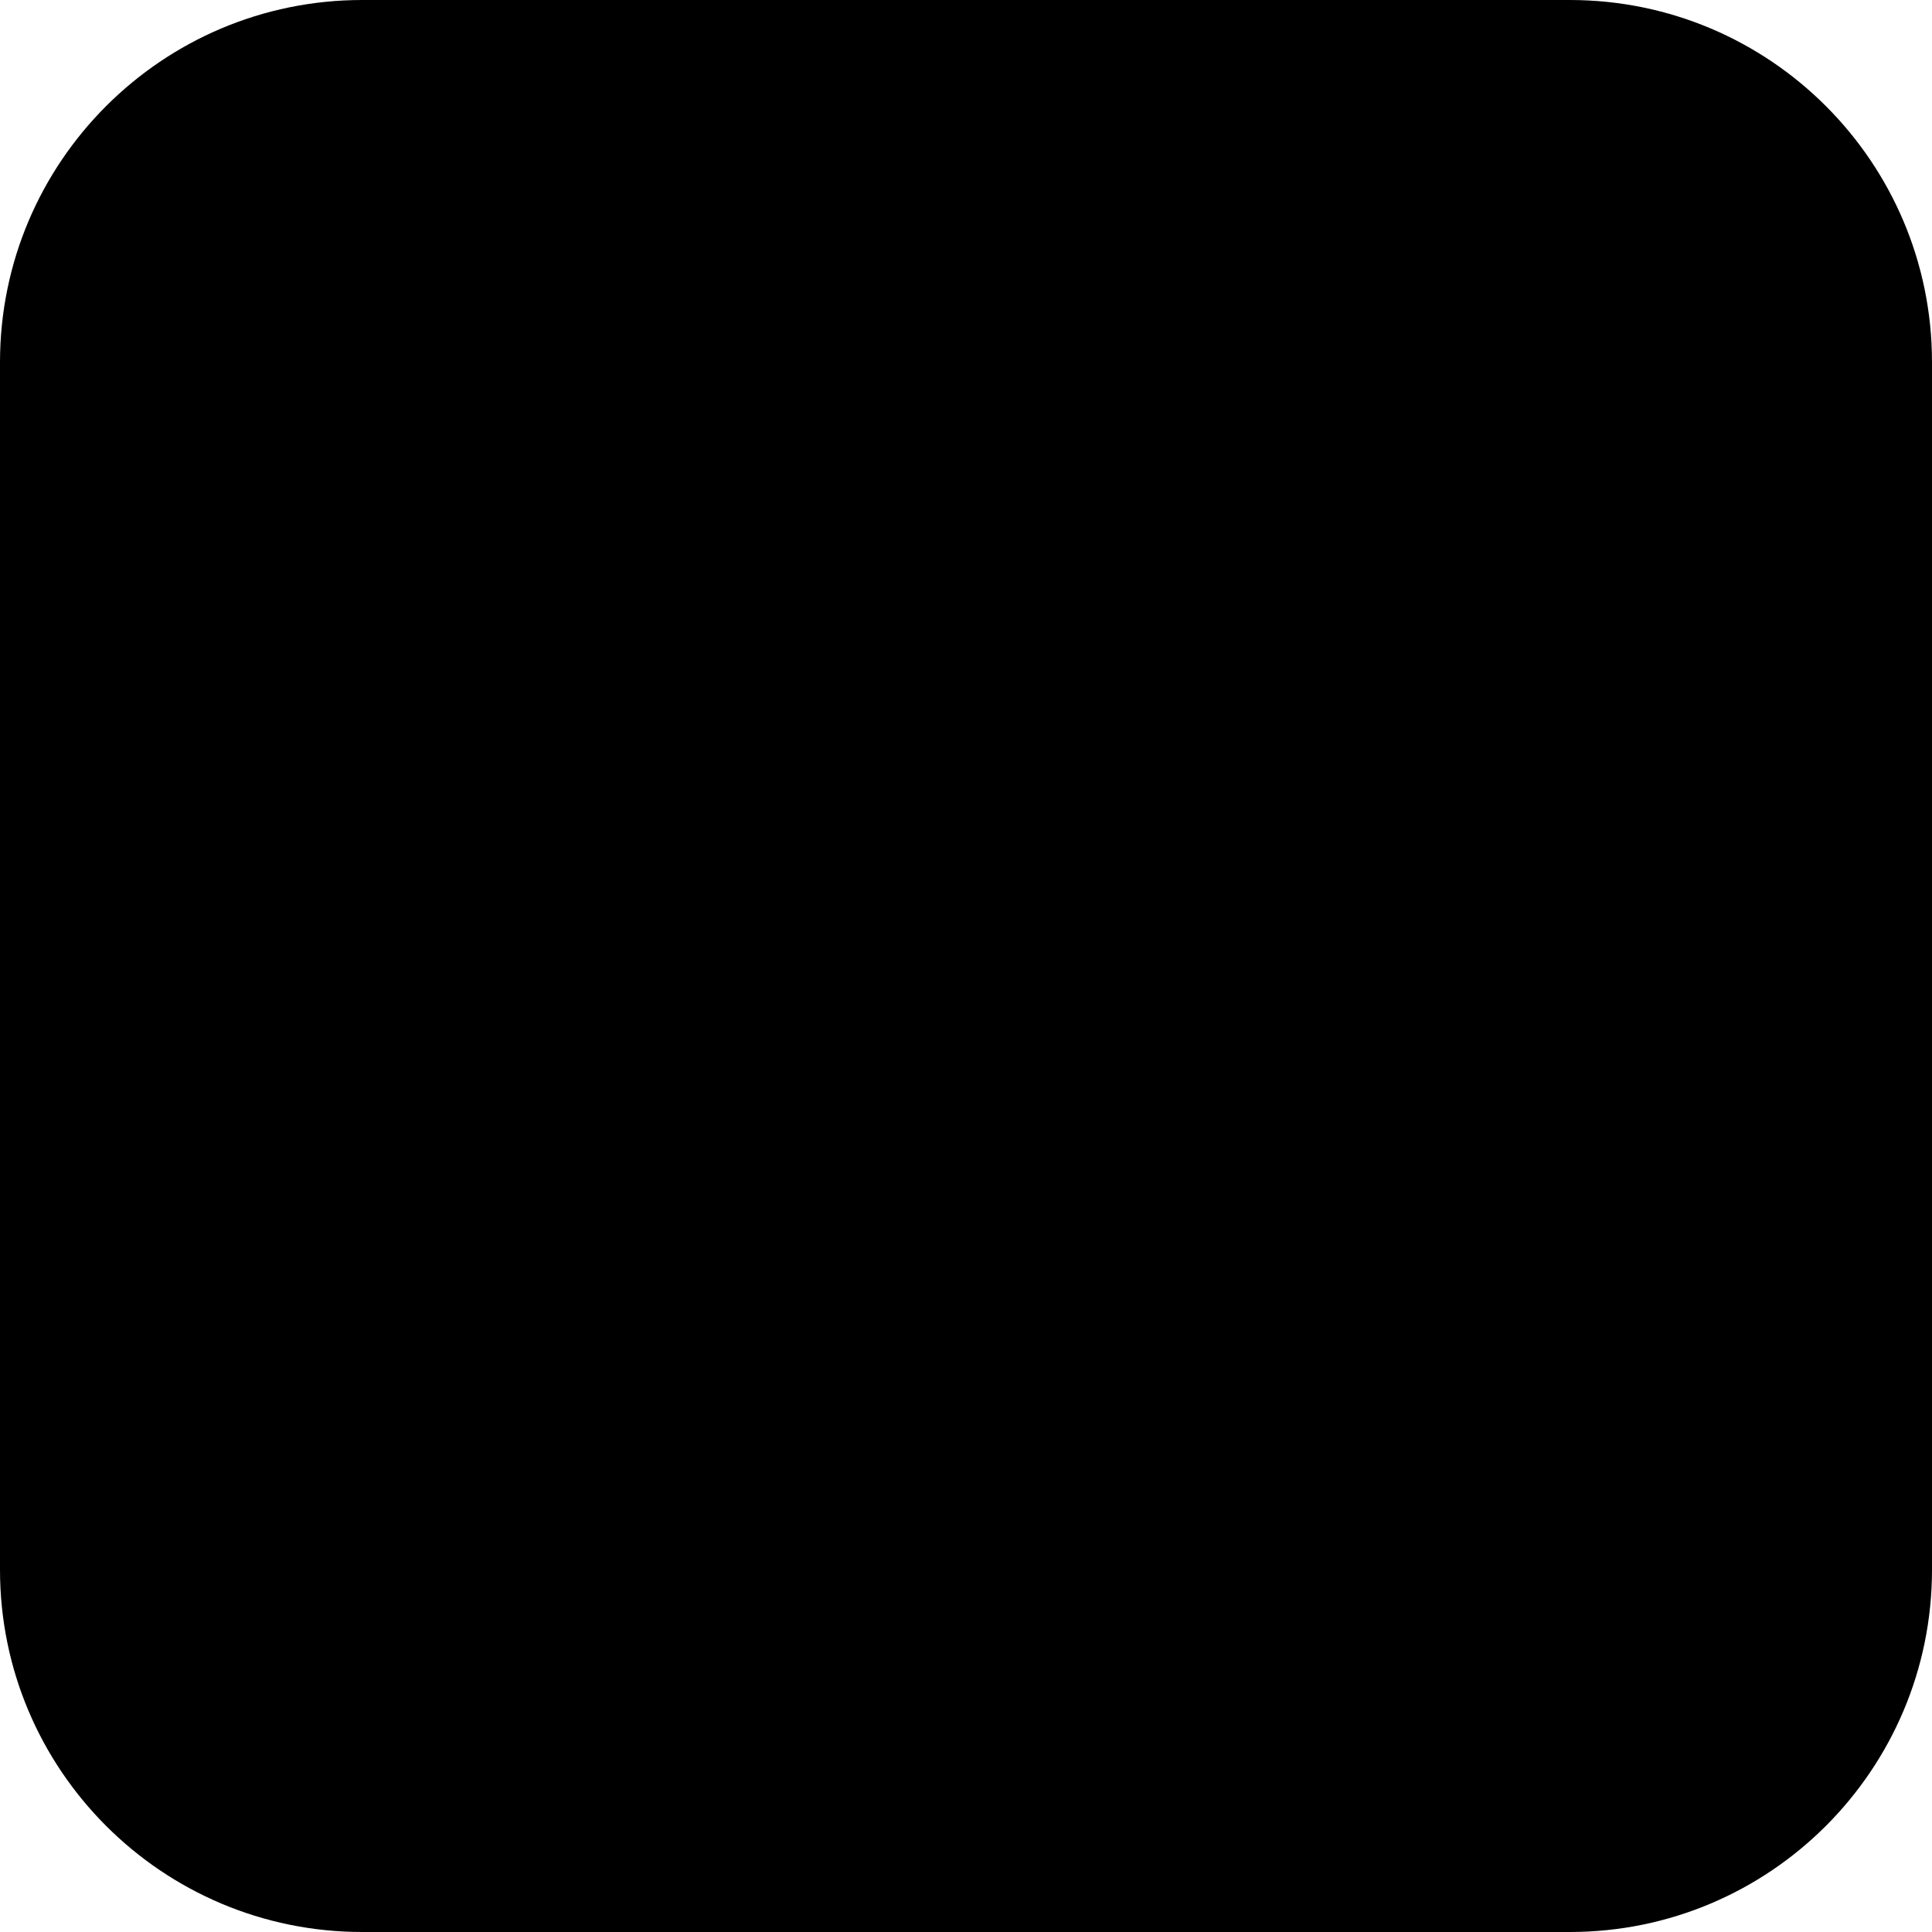
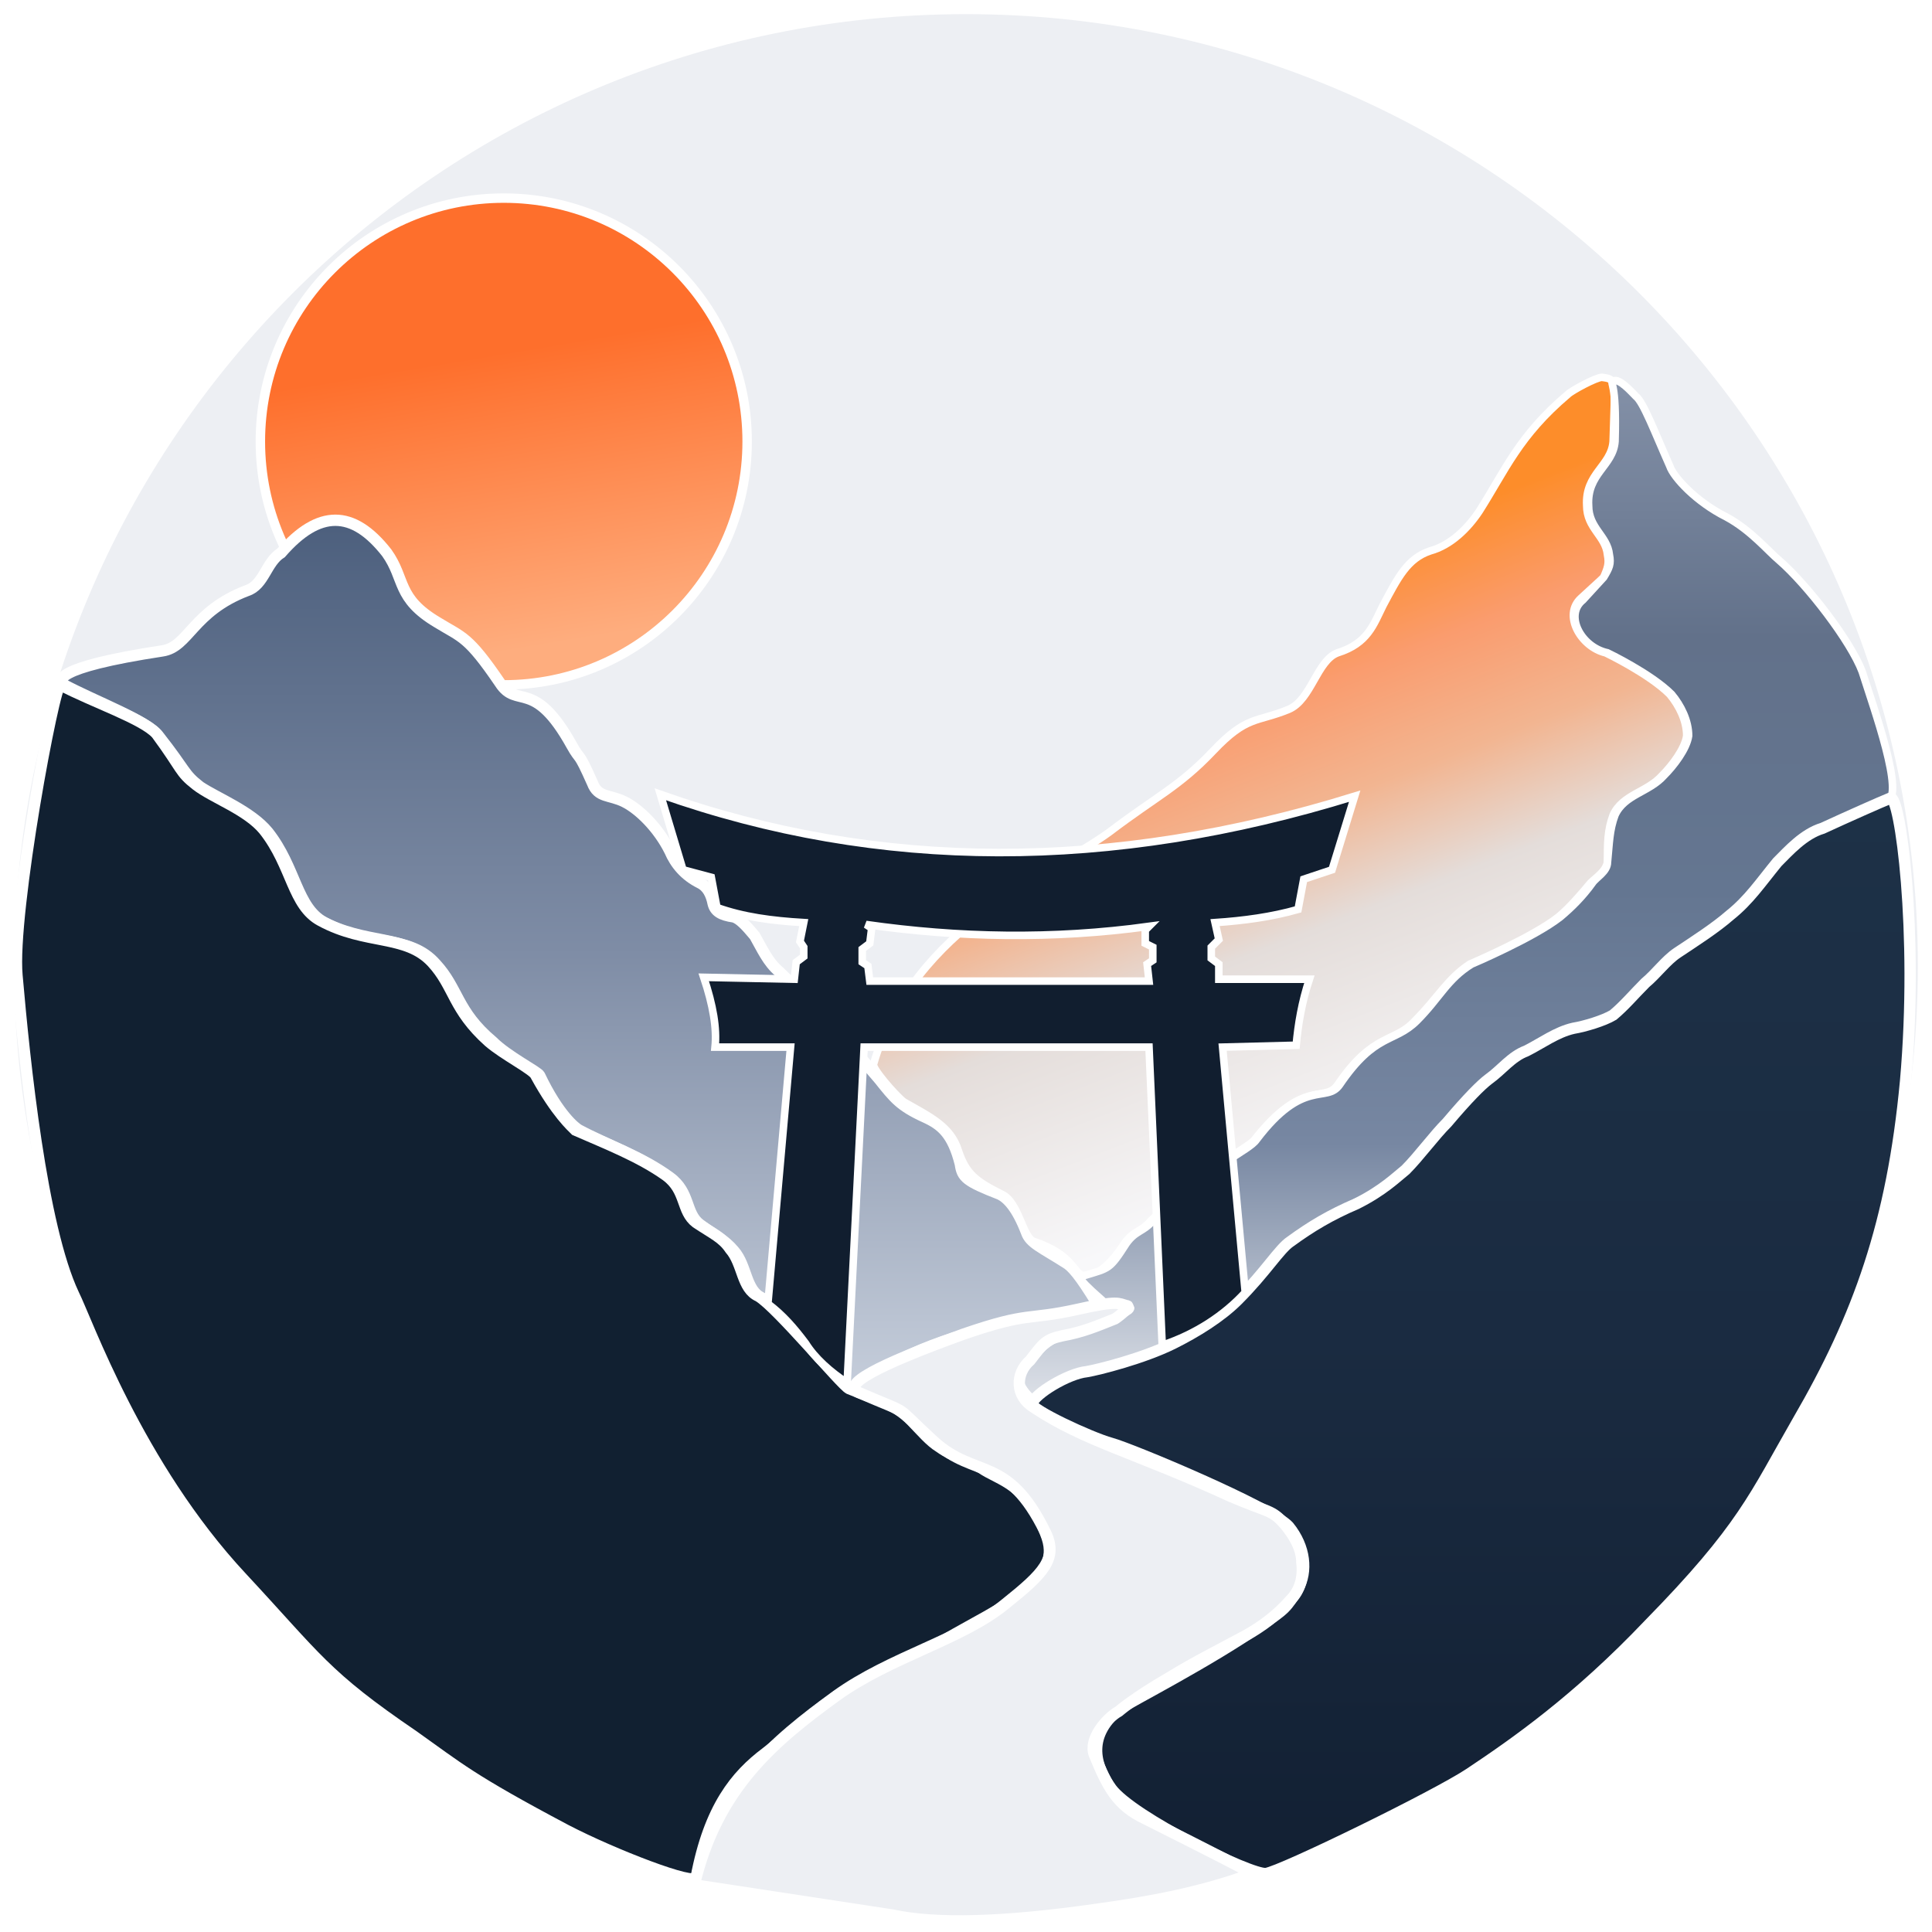
- <svg xmlns="http://www.w3.org/2000/svg" viewBox="0 0 32 32" role="img" aria-label="Hikyo">
-   <rect width="32" height="32" rx="6" fill="oklch(0.19 0.012 220)" />
-   <path d="M6 11 L10.5 21 L14 14 L17.5 21 L22 11" fill="none" stroke="oklch(0.82 0.09 195)" stroke-width="2.4" stroke-linecap="round" stroke-linejoin="round" />
-   <circle cx="26" cy="11" r="2" fill="oklch(0.82 0.09 195)" />
+ <svg xmlns="http://www.w3.org/2000/svg" viewBox="0 0 1024 1024" role="img" aria-label="Hikyo">
+   <defs>
+     <linearGradient id="sun-gradient" x1="0%" y1="40%" x2="10%" y2="100%">
+       <stop offset="0" stop-color="rgb(254, 111, 44)" />
+       <stop offset="1" stop-color="rgb(254, 173, 126)" />
+     </linearGradient>
+     <linearGradient id="left-rear-mountain-gradient" x1="0%" y1="0%" x2="0%" y2="100%">
+       <stop offset="0" stop-color="rgb(76, 95, 125)" />
+       <stop offset="0.5" stop-color="rgb(127, 141, 166)" />
+       <stop offset="1" stop-color="rgb(198, 206, 219)" />
+     </linearGradient>
+     <linearGradient id="right-rear-orange-gradient" x1="0%" y1="40%" x2="21%" y2="100%">
+       <stop offset="0" stop-color="rgb(253, 141, 42)" />
+       <stop offset="0.2" stop-color="rgb(250, 156, 110)" />
+       <stop offset="0.4" stop-color="rgb(242, 181, 145)" />
+       <stop offset="0.6" stop-color="rgb(228, 221, 218)" />
+       <stop offset="1" stop-color="rgb(248, 248, 250)" />
+     </linearGradient>
+     <linearGradient id="right-rear-grey-gradient" x1="0%" y1="0%" x2="0%" y2="100%">
+       <stop offset="0" stop-color="rgb(131, 144, 167)" />
+       <stop offset="0.25" stop-color="rgb(98, 113, 138)" />
+       <stop offset="0.5" stop-color="rgb(100, 118, 145)" />
+       <stop offset="0.75" stop-color="rgb(119, 135, 162)" />
+       <stop offset="1" stop-color="rgb(220, 224, 231)" />
+     </linearGradient>
+     <linearGradient id="right-front-gradient" x1="0%" y1="0%" x2="0%" y2="100%">
+       <stop offset="0" stop-color="rgb(29, 49, 71)" />
+       <stop offset="0.5" stop-color="rgb(26, 43, 65)" />
+       <stop offset="1" stop-color="rgb(18, 32, 51)" />
+     </linearGradient>
+   </defs>
+   <circle style="stroke: rgb(255, 255, 255); fill: rgb(237, 239, 243); stroke-width: 7px;" cx="512" cy="512" r="508">
+     </circle>
+   <circle style="stroke: rgb(255, 255, 255); fill: url(#sun-gradient); stroke-width: 5px;" cx="267" cy="234" r="129">
+     </circle>
+   <path style="stroke: rgb(255, 255, 255); fill: url(#left-rear-mountain-gradient); stroke-width: 6px;" d="M 149 293 C 169 270 187 270 205 293 C 215 307 210 317 232 330 C 245 338 248 337 265 362 C 274 376 283 359 303 395 C 308 404 306 397 314 415 C 317 423 323 421 331 425 C 339 429 349 439 355 451 C 358 458 363 464 371 468 C 375 470 377 474 378 479 C 379 483 382 485 389 486 C 392 487 395 490 400 496 C 404 503 407 510 413 515 C 432 533 449 552 466 572 C 474 582 477 586 490 592 C 499 596 505 601 509 617 C 510 624 512 626 530 633 C 534 635 539 640 544 653 C 546 659 552 661 566 670 C 570 673 575 680 584 695 C 586 698 502 695 452 737 C 448 740 414 693 404 688 C 395 684 396 671 389 663 C 384 657 379 655 371 649 C 363 643 366 632 355 624 C 340 613 322 607 307 599 C 305 598 296 591 286 570 C 285 568 269 560 261 552 C 242 536 243 524 231 511 C 217 495 196 502 172 489 C 157 481 157 460 142 441 C 133 430 115 423 106 417 C 97 410 99 409 84 390 C 78 382 51 372 34 363 C 31 361 27 354 86 345 C 100 343 102 324 131 313 C 140 310 141 298 149 293 Z">
+     </path>
+   <g style="">
+     <path style="stroke: rgb(255, 255, 255); fill: url(#right-rear-orange-gradient); stroke-width: 4px;" d="M 779 511 C 779 511 812 497 826 486 C 832 481 838 474 843 468 C 846 465 851 462 852 457 C 852 447 852 440 855 432 C 860 421 873 420 881 411 C 886 406 893 397 894 390 C 894 382 890 374 885 368 C 874 357 851 346 851 346 C 838 343 828 326 838 317 L 850 306 C 852 301 853 299 852 294 C 851 284 841 280 841 268 C 840 251 854 247 855 234 C 856 201 857 201 849 200 C 846 200 833 207 831 209 C 805 231 798 249 784 271 C 778 280 769 289 758 292 C 746 296 741 306 733 321 C 728 331 725 341 709 346 C 698 350 695 371 683 376 C 666 383 661 379 643 398 C 625 417 613 422 588 441 C 558 463 484 491 463 564 C 462 566 474 580 479 584 C 493 592 504 597 508 610 C 512 622 517 626 531 633 C 540 637 542 656 548 658 C 569 665 569 675 574 676 C 579 677 587 673 596 659 C 601 652 605 653 610 647 C 641 617 661 609 665 604 C 691 571 702 585 709 575 C 728 547 739 553 750 541 C 762 529 767 519 779 511 Z">
+       </path>
+     <path style="stroke: rgb(255, 255, 255); fill: url(#right-rear-grey-gradient); stroke-width: 4px;" d="M 780 511 C 780 511 813 497 827 486 C 833 481 839 475 844 468 C 846 465 852 462 852 457 C 853 447 853 440 856 432 C 861 421 874 420 882 411 C 887 406 894 397 895 390 C 895 382 891 374 886 368 C 875 357 852 346 852 346 C 838 343 829 326 839 318 L 850 306 C 853 301 854 299 853 294 C 852 284 842 280 842 268 C 841 251 855 247 856 234 C 857 201 853 204 855 202 C 858 200 865 208 867 210 C 871 213 877 229 885 247 C 887 253 899 266 915 274 C 928 281 937 292 943 297 C 958 310 981 340 987 356 C 993 375 1010 422 1000 425 C 995 426 979 433 966 439 C 956 442 948 451 943 457 C 933 468 927 477 917 485 C 909 492 898 499 889 505 C 883 509 878 516 872 521 C 866 526 861 533 855 538 C 850 541 840 544 834 545 C 826 547 817 553 809 557 C 802 560 796 567 789 572 C 785 575 778 582 767 595 C 761 602 753 613 745 620 C 741 624 733 631 719 637 C 705 644 695 650 684 658 C 678 662 671 674 656 689 C 647 698 634 705 622 712 C 606 720 582 726 576 727 C 566 728 551 737 549 742 C 549 744 534 731 543 724 C 554 713 553 713 564 707 C 575 702 596 698 599 694 C 601 691 591 696 584 689 C 568 675 573 677 575 676 C 588 672 588 673 597 659 C 602 652 606 653 611 647 C 642 617 662 610 666 604 C 691 571 703 585 710 575 C 729 547 739 553 751 541 C 763 529 767 519 780 511 Z">
+       </path>
+   </g>
+   <path style="stroke: rgb(255, 255, 255); fill: url(#right-front-gradient); stroke-width: 6px;" d="M 953 753 C 985 698 1003 648 1010 573 C 1017 494 1007 421 1002 423 C 997 425 979 433 966 439 C 956 442 948 451 942 457 C 933 468 927 477 917 485 C 909 492 898 499 889 505 C 883 509 878 516 872 521 C 866 527 861 533 855 538 C 850 541 840 544 834 545 C 825 547 817 553 809 557 C 801 560 796 567 789 572 C 785 575 778 582 767 595 C 760 602 752 613 745 620 C 740 624 733 631 719 638 C 705 644 695 650 684 658 C 678 662 671 674 656 689 C 647 698 634 706 622 712 C 606 720 582 726 576 727 C 566 728 548 739 547 744 C 546 747 578 762 589 765 C 600 768 674 799 683 809 C 692 820 693 833 688 842 C 682 852 681 853 669 861 C 642 880 599 902 593 906 C 575 921 581 937 589 948 C 600 963 663 994 671 993 C 679 992 761 952 779 940 C 803 924 836 901 874 861 C 924 810 930 793 953 753 Z">
+     </path>
+   <path style="stroke: rgb(255, 255, 255); fill: rgb(17, 32, 49); stroke-width: 6px;" d="M 32 363 C 29 361 6 484 9 517 C 13 563 22 650 39 686 C 46 700 73 777 128 836 C 168 879 172 888 219 920 C 243 937 249 943 300 970 C 325 983 369 1000 369 995 C 376 958 390 941 406 929 C 438 904 420 916 442 900 C 449 894 495 873 501 869 C 530 852 563 839 555 815 C 545 786 530 785 520 778 C 513 774 505 772 498 767 C 493 764 488 758 485 755 C 475 744 467 743 450 736 C 446 734 412 693 402 687 C 393 683 394 670 387 662 C 383 656 378 654 369 648 C 361 642 364 631 353 623 C 339 613 321 606 305 599 C 303 597 295 590 284 570 C 283 567 267 559 259 552 C 240 535 241 523 229 510 C 215 495 194 501 170 488 C 155 480 155 459 140 440 C 131 429 113 423 104 416 C 95 409 97 408 83 389 C 76 381 49 372 32 363 Z">
+     </path>
+   <path style="stroke: rgb(255, 255, 255); fill: rgb(237, 239, 243); stroke-width: 6px;" d="M 368 999 L 473 1015 C 496 1020 532 1019 581 1012 C 610 1008 637 1003 664 993 C 664 993 645 983 607 964 C 592 957 587 947 580 930 C 577 922 586 911 593 907 C 593 907 601 900 620 889 C 633 881 647 874 660 867 C 669 862 677 856 684 848 C 689 843 691 836 690 828 C 690 821 686 814 681 808 C 674 800 673 802 652 793 C 602 770 575 764 548 746 C 538 740 538 728 546 721 C 553 712 554 710 563 708 C 574 706 581 703 591 699 C 594 697 600 692 597 692 C 593 691 593 689 571 694 C 544 700 546 695 511 707 C 464 724 446 734 455 738 C 485 751 472 743 495 764 C 517 784 534 771 554 812 C 561 826 553 834 533 850 C 510 869 472 878 443 899 C 410 923 380 948 368 999 Z">
+     </path>
+   <g style="">
+     <path style="stroke: rgb(255, 255, 255); fill: rgb(17, 30, 47); stroke-width: 4px;" d="M 427 712 C 421 704 415 697 407 691 L 419 555 L 379 555 C 380 545 378 533 373 518 L 421 519 L 422 510 L 426 507 L 426 502 L 424 499 L 426 489 C 409 488 394 486 380 481 L 377 465 L 362 461 L 350 421 C 466 462 589 462 718 422 L 706 461 L 691 466 L 688 482 C 674 486 659 488 644 489 L 646 498 L 642 502 L 642 508 L 646 511 L 646 519 L 694 519 C 690 531 688 543 687 554 L 648 555 L 660 685 C 649 697 634 707 616 713 L 609 555 L 458 555 L 449 733 C 440 727 432 720 427 712 Z M 462 492 L 461 500 L 457 503 L 457 510 L 460 512 L 461 520 L 609 520 L 608 511 L 611 509 L 611 502 L 607 500 L 607 493 L 609 491 C 558 498 508 497 459 490 Z" />
+   </g>
</svg>
